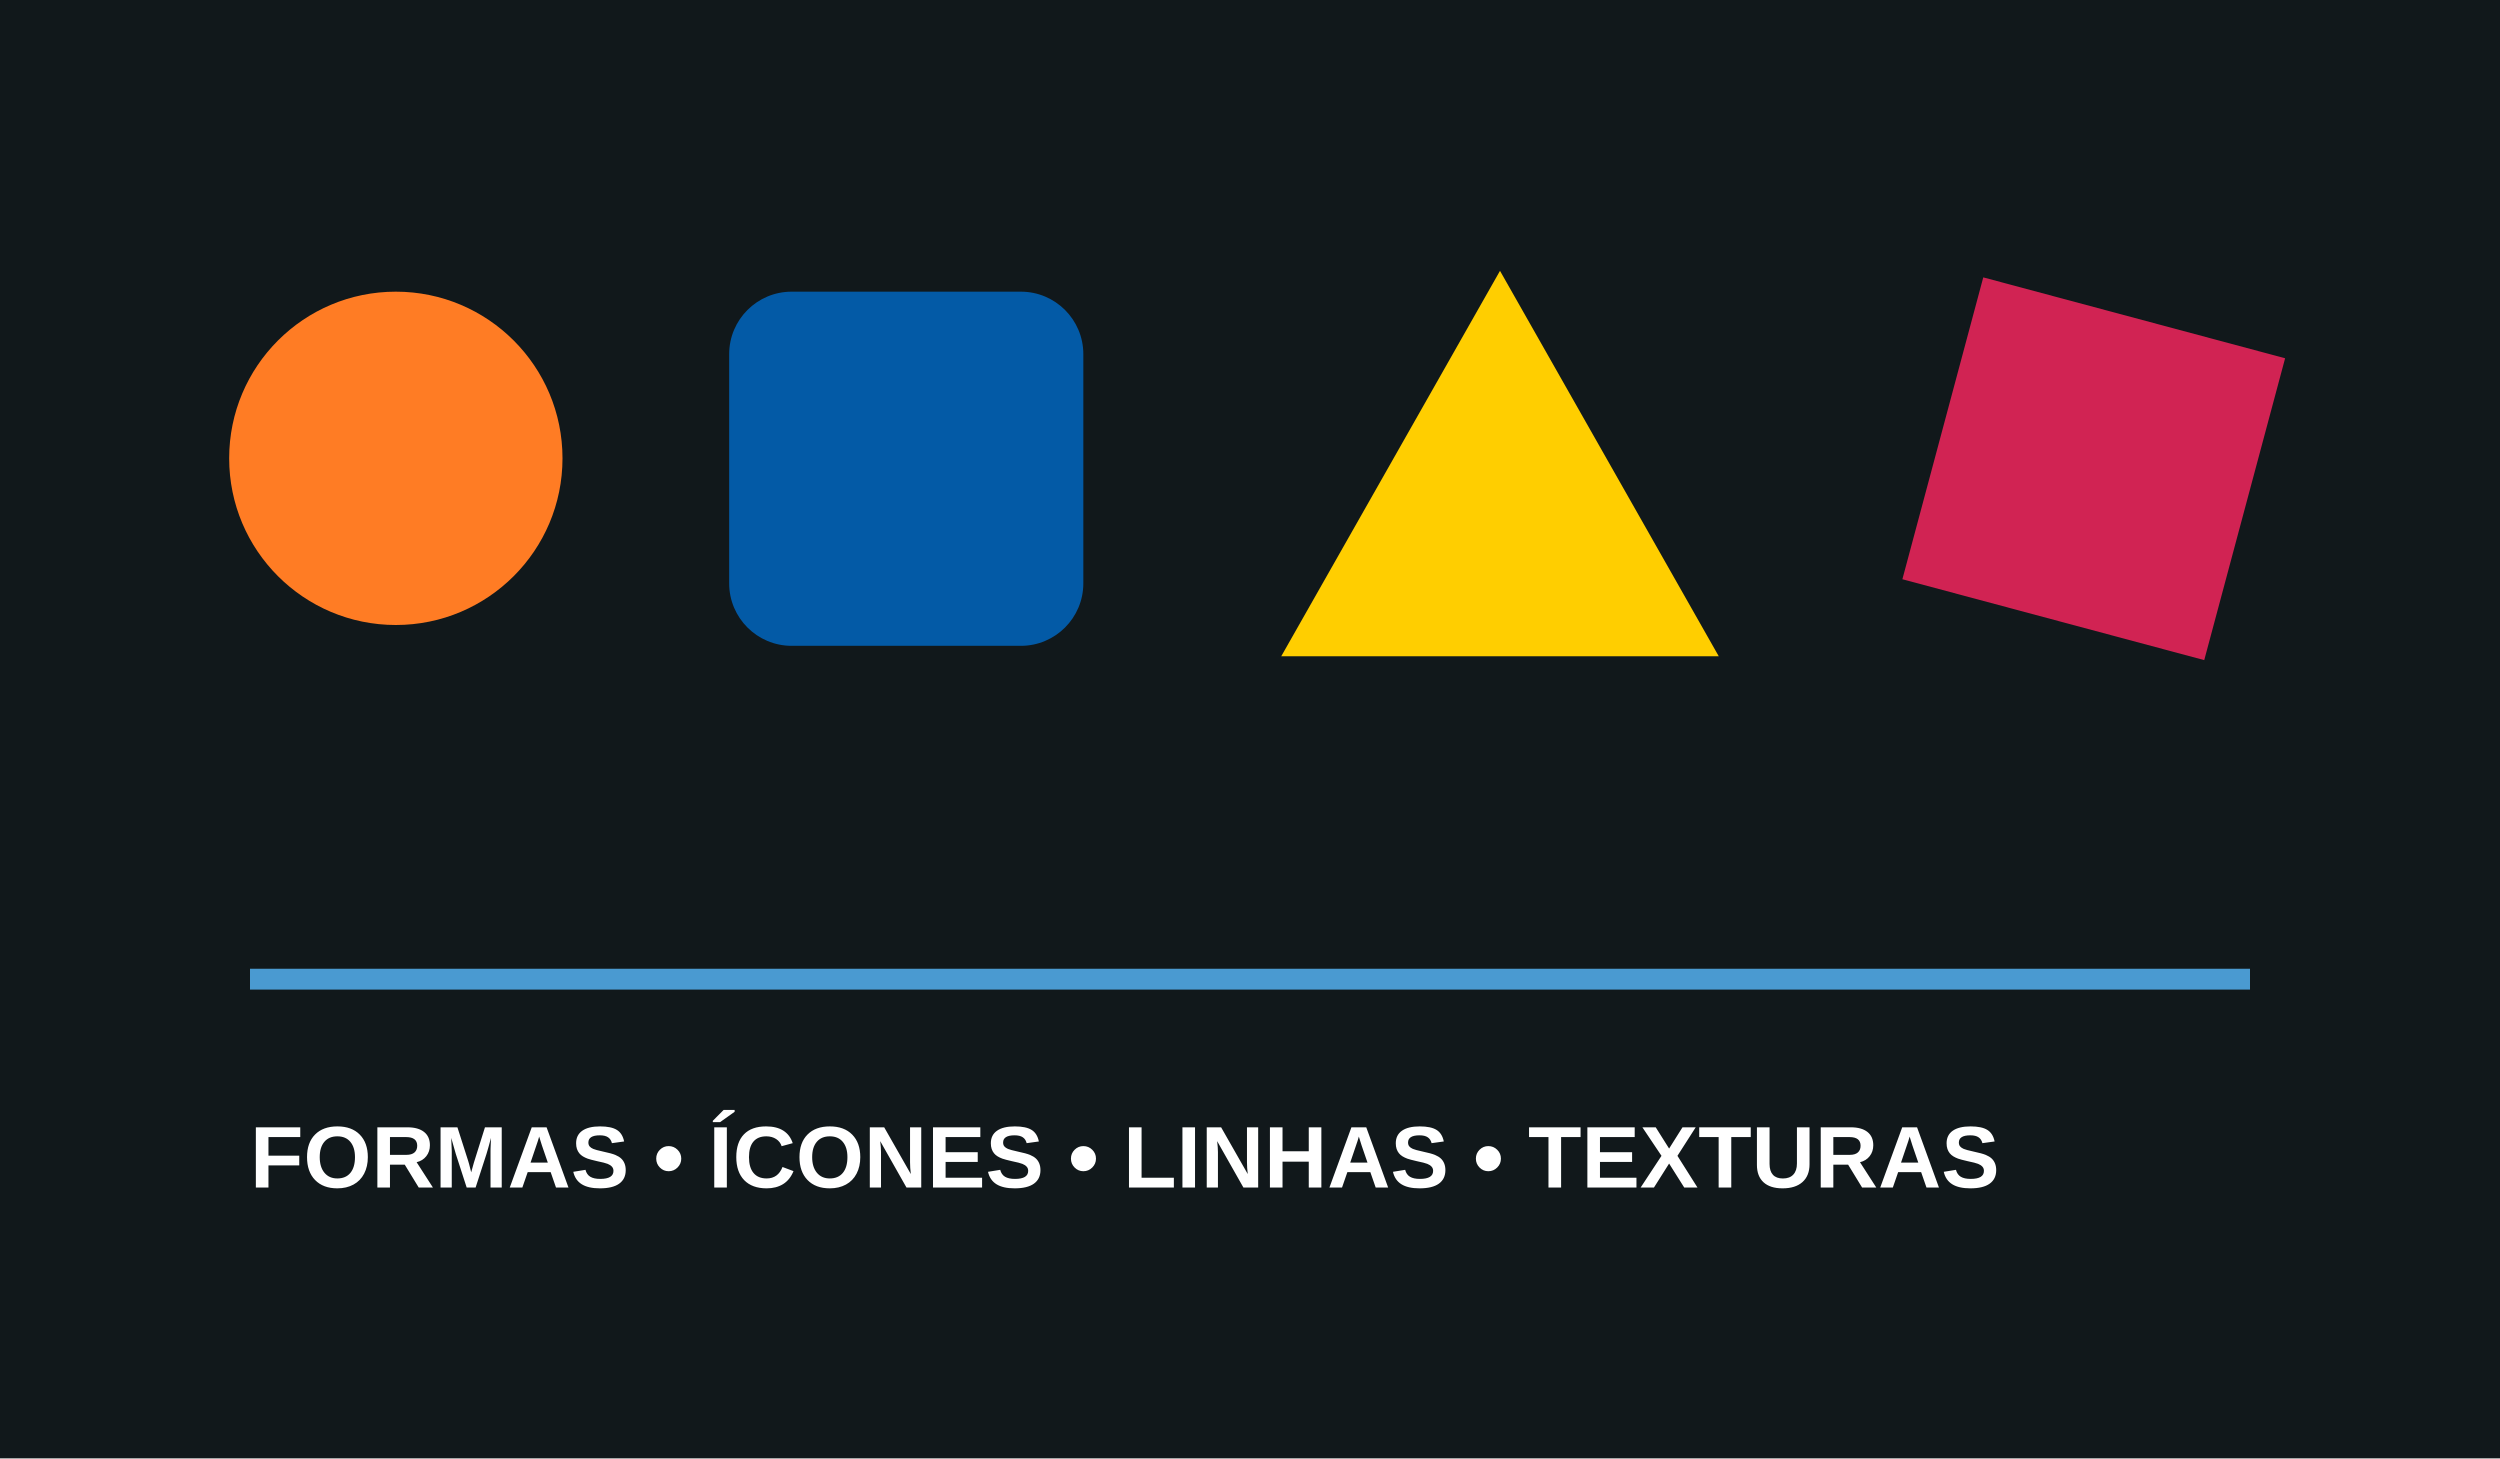
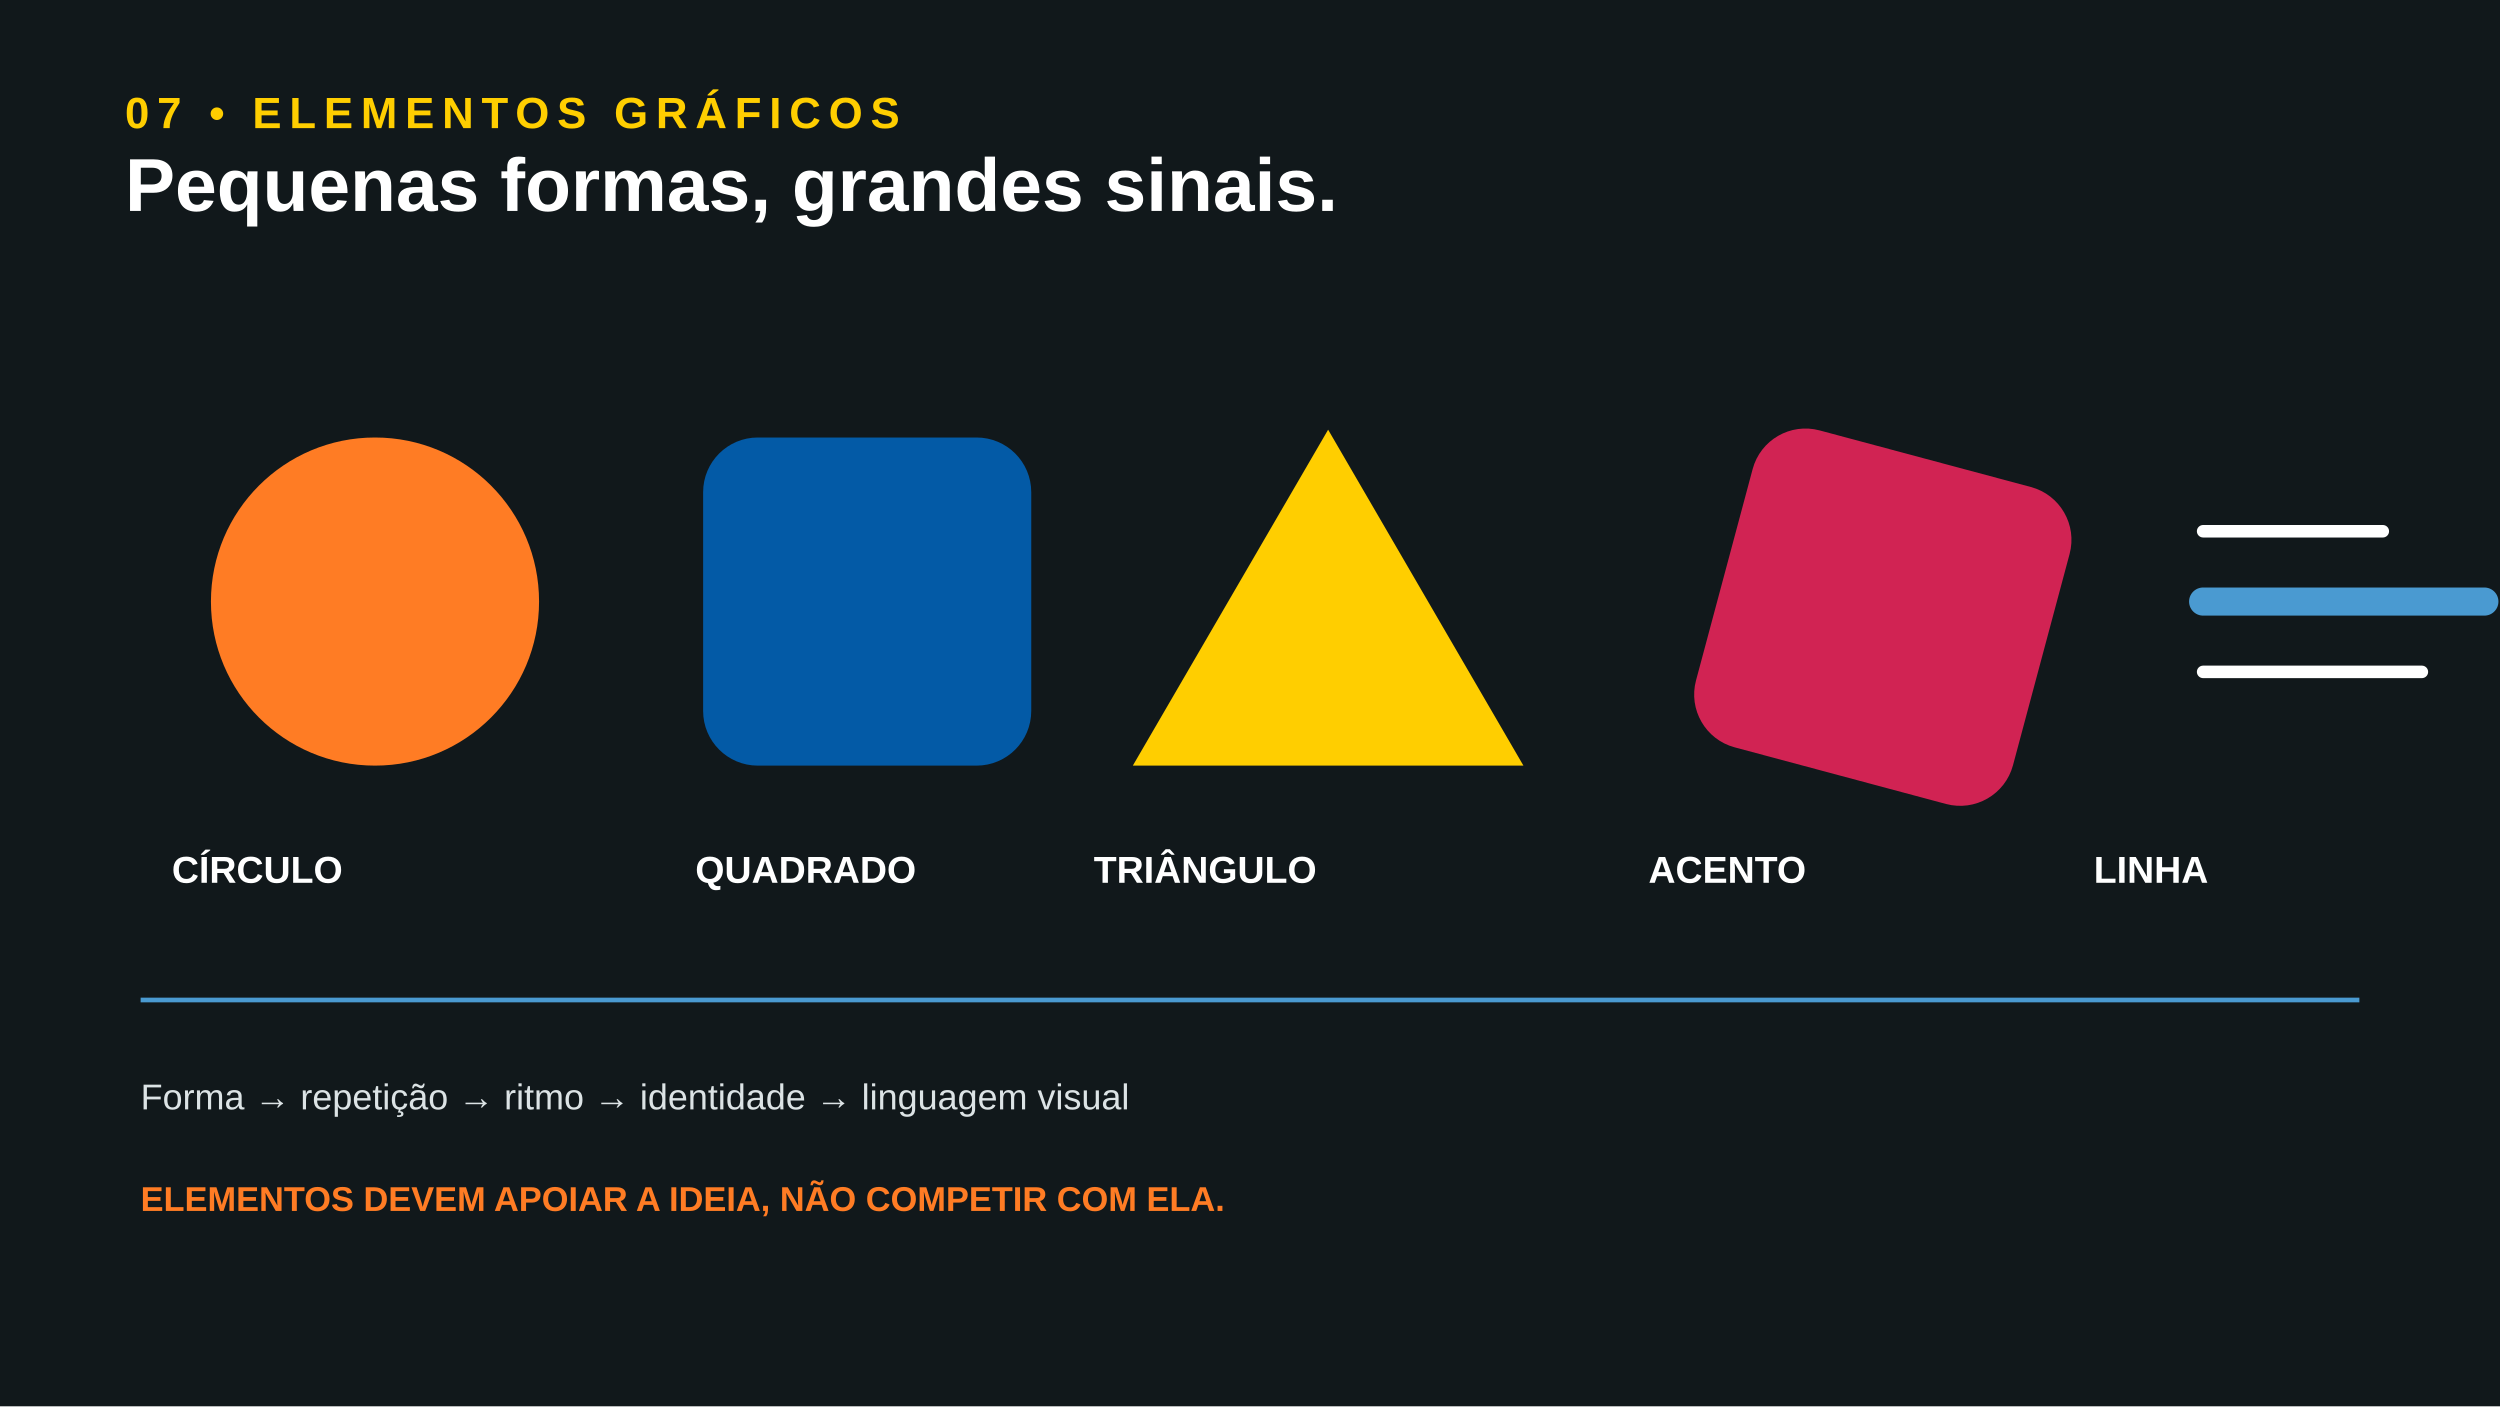
- <svg xmlns="http://www.w3.org/2000/svg" viewBox="0 0 1200 700">
-   <rect width="1200" height="700" fill="#11181b" />
-   <circle cx="190" cy="220" r="80" fill="#ff7c24" />
-   <rect x="350" y="140" width="170" height="170" rx="30" fill="#035aa6" />
-   <path d="M720 130l105 185H615Z" fill="#ffce00" />
-   <path d="M930 150h150v150H930z" fill="#d12353" transform="rotate(15 1005 225)" />
-   <line x1="120" y1="470" x2="1080" y2="470" stroke="#4a9ad1" stroke-width="10" />
-   <text x="120" y="570" fill="#fff" font-family="Arial" font-size="42" font-weight="900">FORMAS • ÍCONES • LINHAS • TEXTURAS</text>
+ <svg xmlns="http://www.w3.org/2000/svg" viewBox="0 0 1600 900">
+   <rect width="1600" height="900" fill="#11181b" />
+   <text x="80" y="82" fill="#ffce00" font-family="Arial,sans-serif" font-size="28" font-weight="700" letter-spacing="5">07 • ELEMENTOS GRÁFICOS</text>
+   <text x="80" y="135" fill="#fff" font-family="Arial,sans-serif" font-size="48" font-weight="900">Pequenas formas, grandes sinais.</text>
+   <g transform="translate(90 235)">
+     <circle cx="150" cy="150" r="105" fill="#ff7c24" />
+     <rect x="360" y="45" width="210" height="210" rx="35" fill="#035aa6" />
+     <path d="M760 40l125 215H635Z" fill="#ffce00" />
+     <rect x="1010" y="55" width="210" height="210" rx="35" fill="#d12353" transform="rotate(15 1115 160)" />
+     <path d="M1320 150h180" stroke="#4a9ad1" stroke-width="18" stroke-linecap="round" />
+     <path d="M1320 105h115M1320 195h140" stroke="#fff" stroke-width="8" stroke-linecap="round" />
+   </g>
+   <g font-family="Arial,sans-serif">
+     <text x="110" y="565" fill="#fff" font-size="24" font-weight="900">CÍRCULO</text>
+     <text x="445" y="565" fill="#fff" font-size="24" font-weight="900">QUADRADO</text>
+     <text x="700" y="565" fill="#fff" font-size="24" font-weight="900">TRIÂNGULO</text>
+     <text x="1055" y="565" fill="#fff" font-size="24" font-weight="900">ACENTO</text>
+     <text x="1340" y="565" fill="#fff" font-size="24" font-weight="900">LINHA</text>
+   </g>
+   <line x1="90" y1="640" x2="1510" y2="640" stroke="#4a9ad1" stroke-width="3" />
+   <text x="90" y="710" fill="#dce3e5" font-family="Arial,sans-serif" font-size="23">Forma → repetição → ritmo → identidade → linguagem visual</text>
+   <text x="90" y="775" fill="#ff7c24" font-family="Arial,sans-serif" font-size="22" font-weight="900">ELEMENTOS DEVEM APOIAR A IDEIA, NÃO COMPETIR COM ELA.</text>
</svg>
